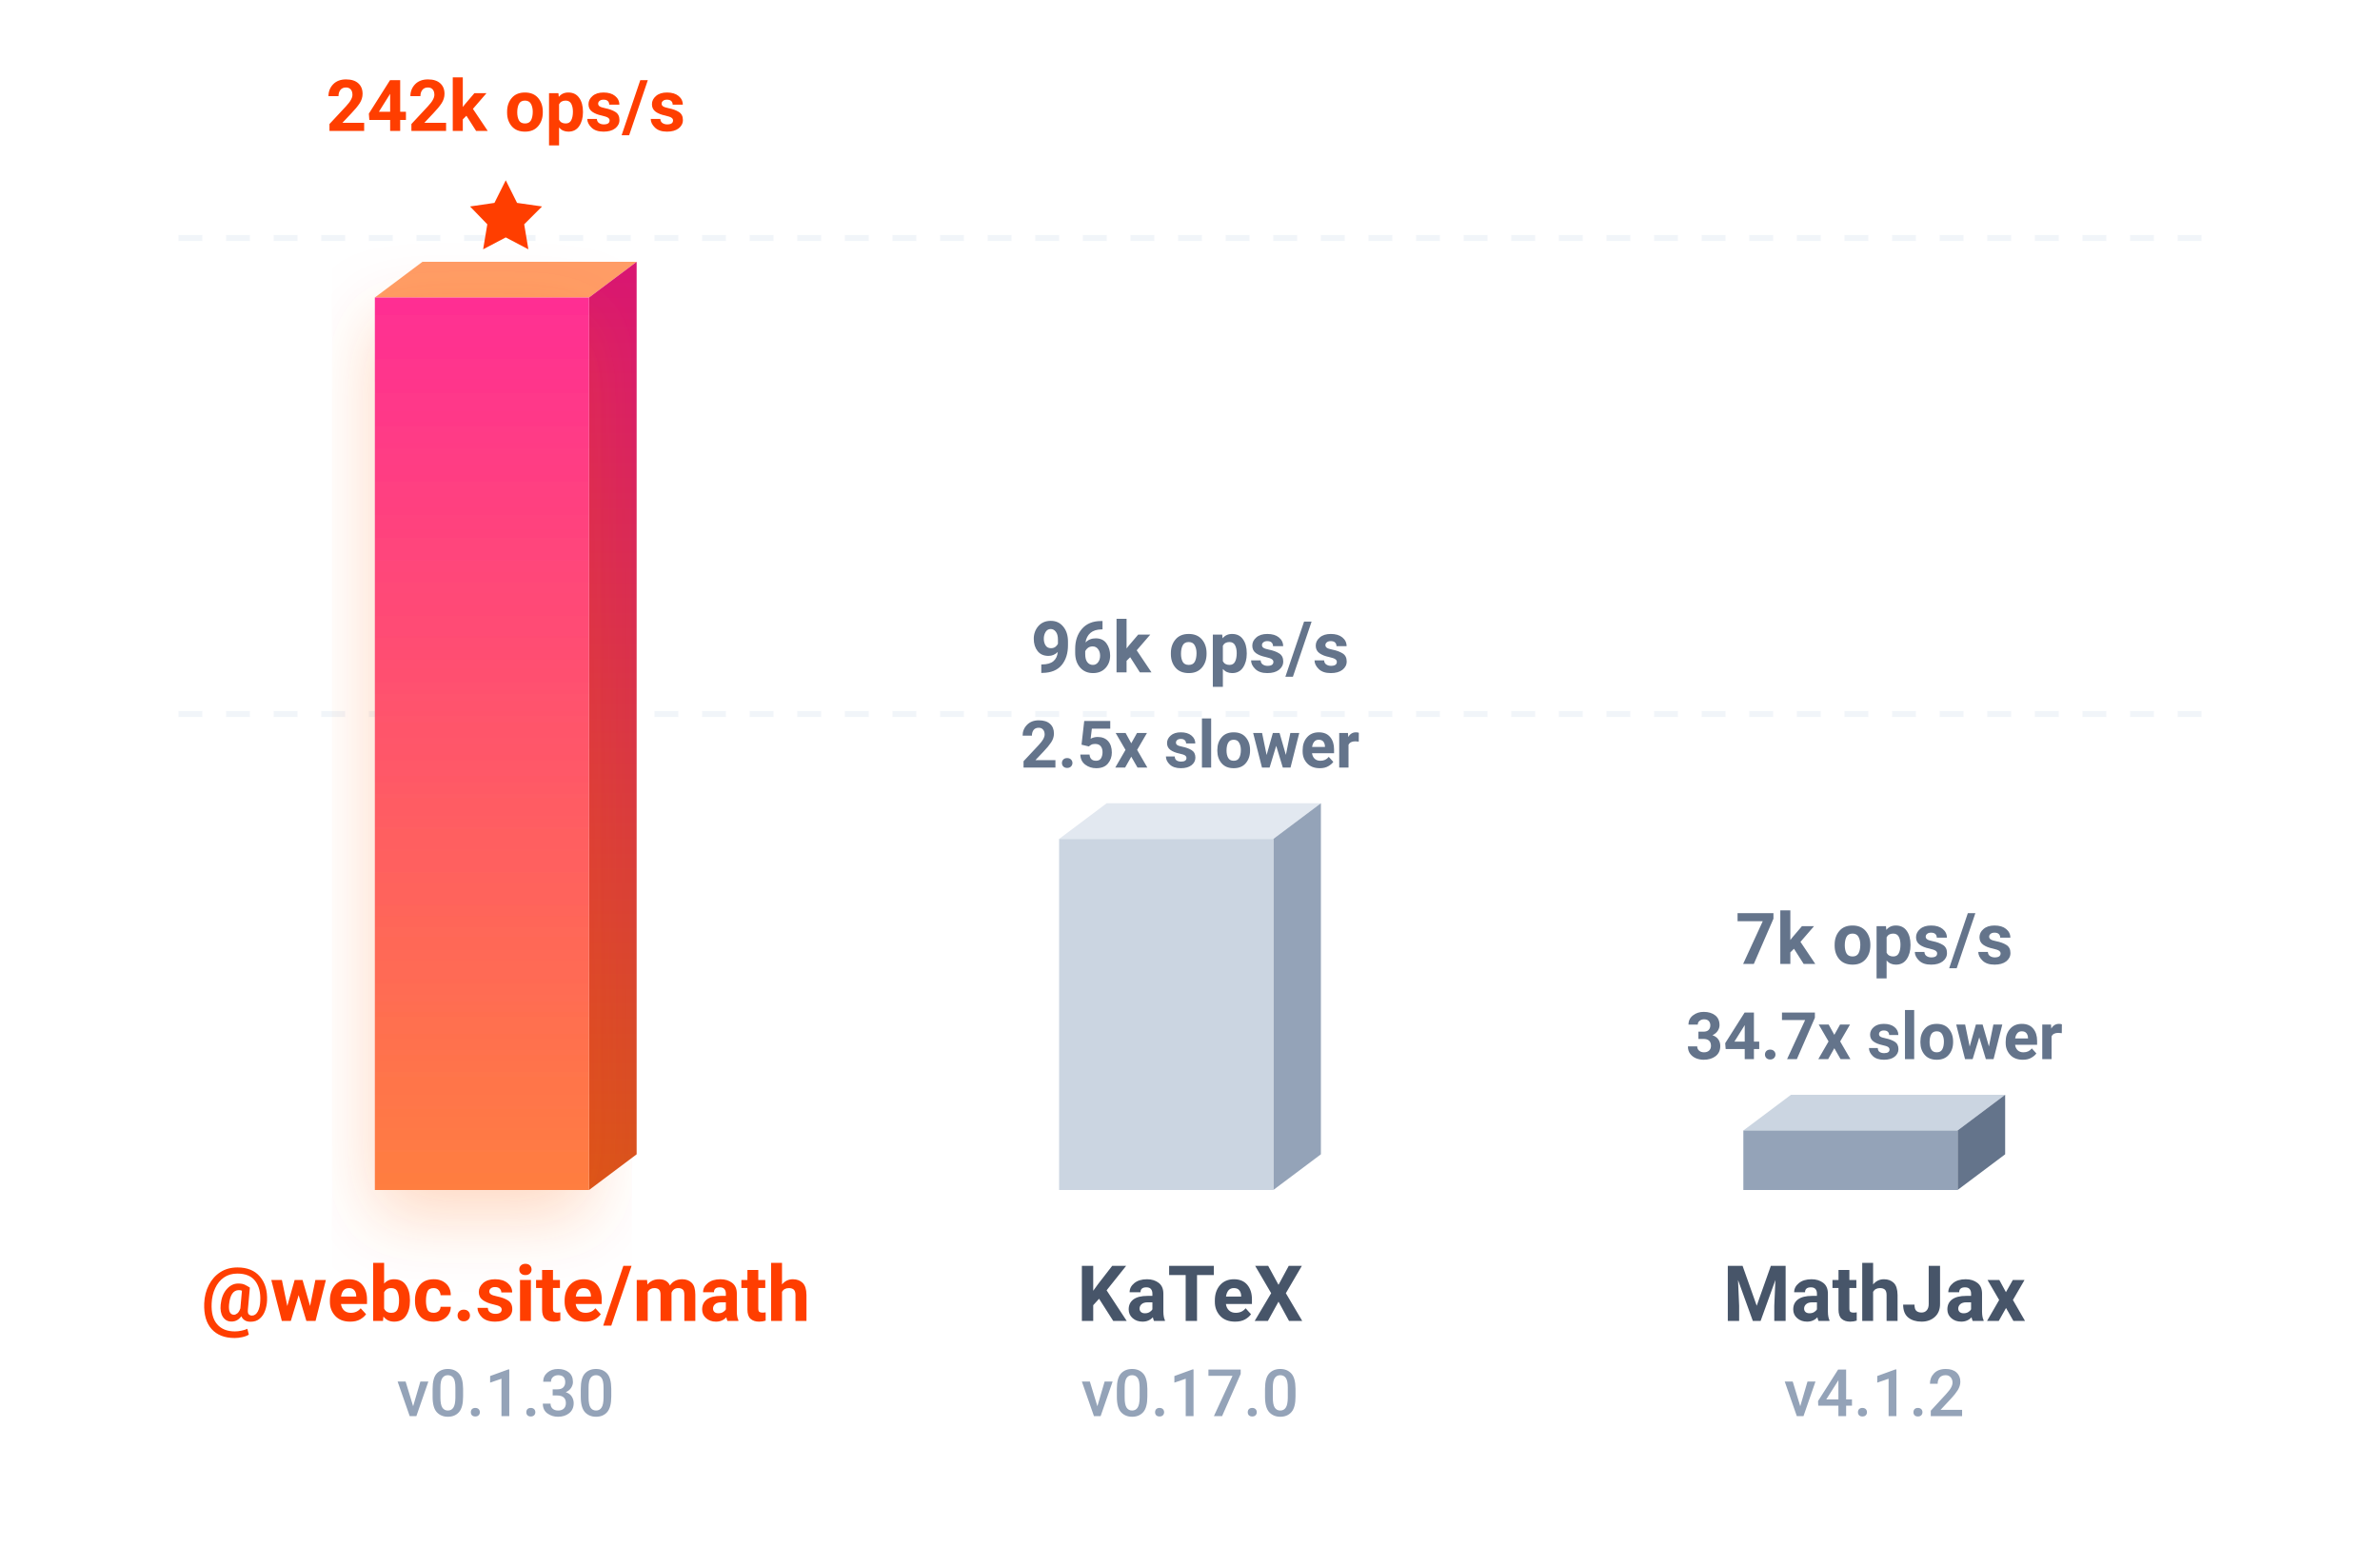
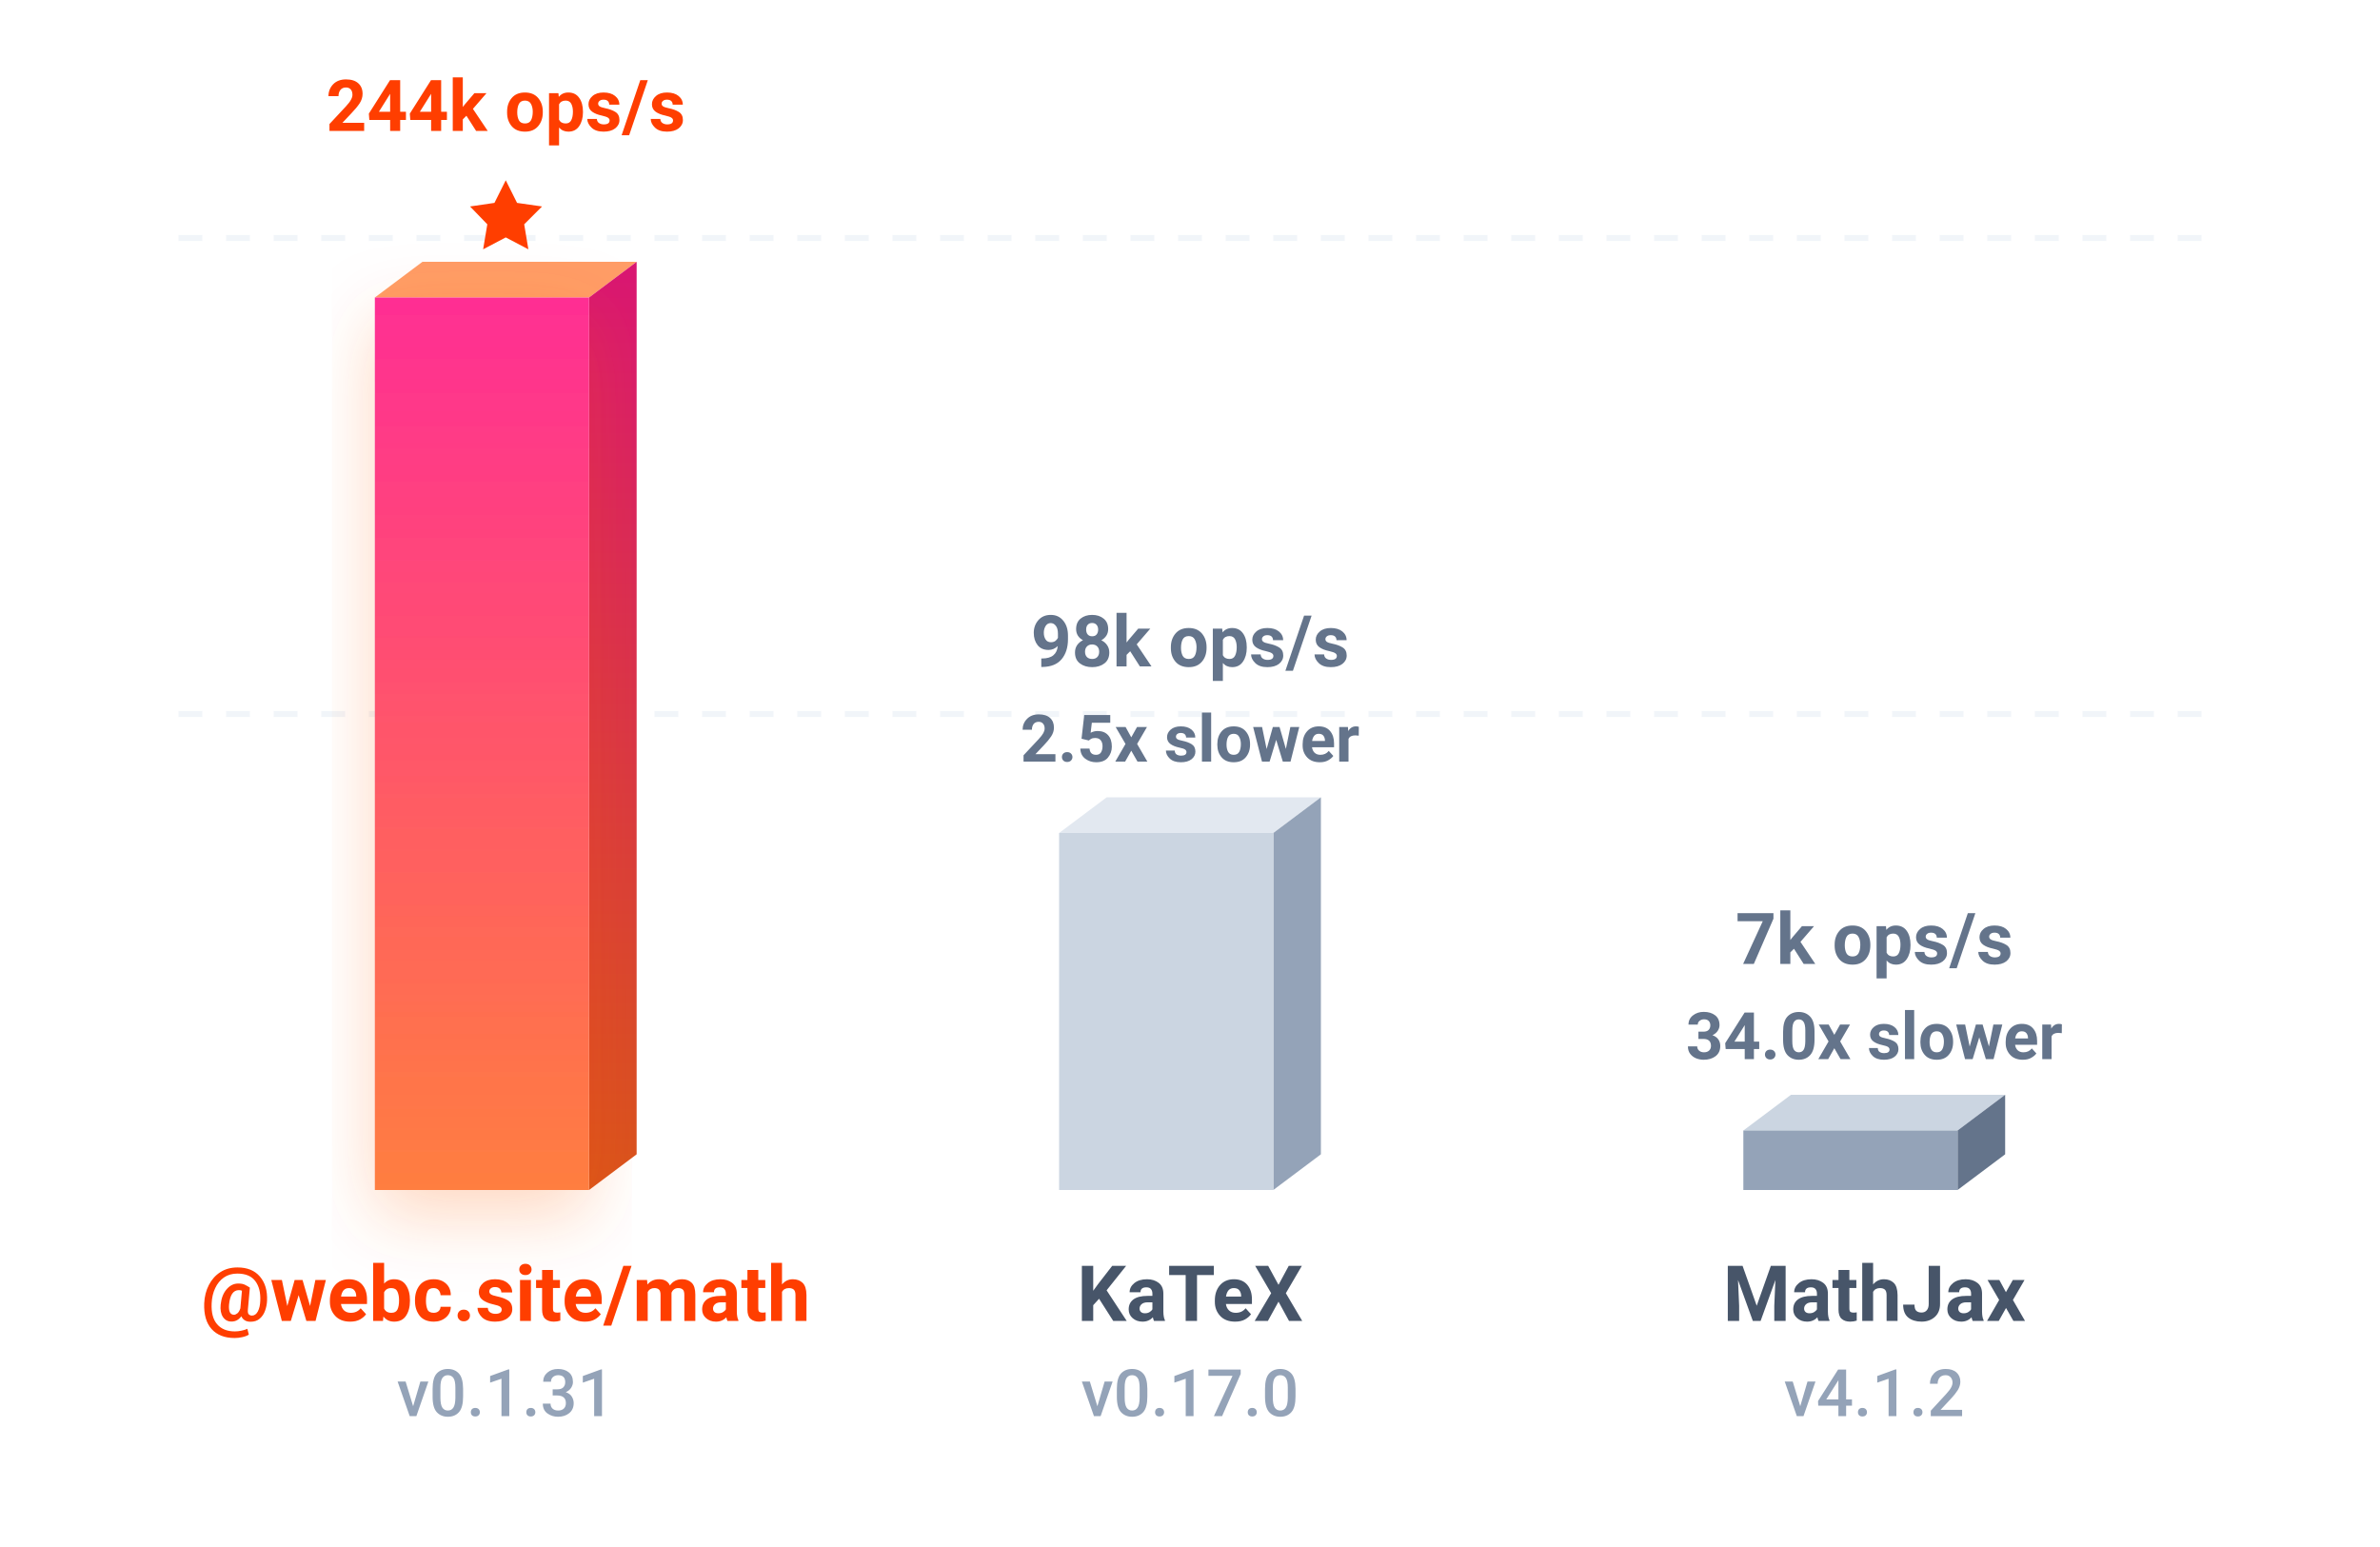
<svg xmlns="http://www.w3.org/2000/svg" viewBox="0 0 400 260">
  <defs>
    <linearGradient id="b" x1="0%" x2="0%" y1="100%" y2="0%">
      <stop offset="0%" stop-color="#ff7e40" />
      <stop offset="100%" stop-color="#ff2e93" />
    </linearGradient>
    <linearGradient id="a" x1="0%" x2="0%" y1="100%" y2="0%">
      <stop offset="0%" stop-color="#d9541a" />
      <stop offset="100%" stop-color="#d91672" />
    </linearGradient>
    <filter id="c" width="140%" height="140%" x="-20%" y="-20%">
      <feDropShadow dx="0" dy="4" flood-color="#ff5e00" flood-opacity=".25" stdDeviation="6" />
    </filter>
  </defs>
  <path stroke="#f1f5f9" stroke-dasharray="4,4" d="M30 40h340M30 120h340" />
  <path fill="#ff9d66" d="m63 50 8-6h36l-8 6z" />
  <path fill="url(#a)" d="m99 50 8-6v150l-8 6z" />
  <path fill="url(#b)" d="M63 50h36v150H63z" filter="url(#c)" />
  <path fill="#ff3e00" d="m85 30.3 1.9 3.8 4.2.6-3 3 .7 4.2-3.8-2-3.8 2 .7-4.2-2.9-3 4.1-.6Z" />
-   <text x="85" y="22" fill="#ff3e00" font-family="-apple-system, BlinkMacSystemFont, 'Segoe UI', Roboto, sans-serif" font-size="12" font-weight="700" text-anchor="middle">242k ops/s</text>
+   <text x="85" y="22" fill="#ff3e00" font-family="-apple-system, BlinkMacSystemFont, 'Segoe UI', Roboto, sans-serif" font-size="12" font-weight="700" text-anchor="middle">244k ops/s</text>
  <text x="85" y="222" fill="#ff3e00" font-family="-apple-system, BlinkMacSystemFont, 'Segoe UI', Roboto, sans-serif" font-size="13" font-weight="700" text-anchor="middle">@webc.site/math</text>
-   <text x="85" y="238" fill="#94a3b8" font-family="-apple-system, BlinkMacSystemFont, 'Segoe UI', Roboto, sans-serif" font-size="11" font-weight="500" text-anchor="middle">v0.1.30</text>
-   <path fill="#e2e8f0" d="m178 141 8-6h36l-8 6z" />
-   <path fill="#94a3b8" d="m214 141 8-6v59l-8 6z" />
-   <path fill="#cbd5e1" d="M178 141h36v59h-36z" />
-   <text x="200" y="129" fill="#64748b" font-family="-apple-system, BlinkMacSystemFont, 'Segoe UI', Roboto, sans-serif" font-size="11" font-weight="700" text-anchor="middle">2.5x slower</text>
-   <text x="200" y="113" fill="#64748b" font-family="-apple-system, BlinkMacSystemFont, 'Segoe UI', Roboto, sans-serif" font-size="12" font-weight="600" text-anchor="middle">96k ops/s</text>
+   <text x="85" y="238" fill="#94a3b8" font-family="-apple-system, BlinkMacSystemFont, 'Segoe UI', Roboto, sans-serif" font-size="11" font-weight="500" text-anchor="middle">v0.1.31</text>
+   <path fill="#e2e8f0" d="m178 140 8-6h36l-8 6z" />
+   <path fill="#94a3b8" d="m214 140 8-6v60l-8 6z" />
+   <path fill="#cbd5e1" d="M178 140h36v60h-36z" />
+   <text x="200" y="128" fill="#64748b" font-family="-apple-system, BlinkMacSystemFont, 'Segoe UI', Roboto, sans-serif" font-size="11" font-weight="700" text-anchor="middle">2.5x slower</text>
+   <text x="200" y="112" fill="#64748b" font-family="-apple-system, BlinkMacSystemFont, 'Segoe UI', Roboto, sans-serif" font-size="12" font-weight="600" text-anchor="middle">98k ops/s</text>
  <text x="200" y="222" fill="#475569" font-family="-apple-system, BlinkMacSystemFont, 'Segoe UI', Roboto, sans-serif" font-size="13" font-weight="600" text-anchor="middle">KaTeX</text>
  <text x="200" y="238" fill="#94a3b8" font-family="-apple-system, BlinkMacSystemFont, 'Segoe UI', Roboto, sans-serif" font-size="11" font-weight="500" text-anchor="middle">v0.17.0</text>
  <path fill="#cbd5e1" d="m293 190 8-6h36l-8 6z" />
  <path fill="#64748b" d="m329 190 8-6v10l-8 6z" />
  <path fill="#94a3b8" d="M293 190h36v10h-36z" />
-   <text x="315" y="178" fill="#64748b" font-family="-apple-system, BlinkMacSystemFont, 'Segoe UI', Roboto, sans-serif" font-size="11" font-weight="700" text-anchor="middle">34.7x slower</text>
+   <text x="315" y="178" fill="#64748b" font-family="-apple-system, BlinkMacSystemFont, 'Segoe UI', Roboto, sans-serif" font-size="11" font-weight="700" text-anchor="middle">34.0x slower</text>
  <text x="315" y="162" fill="#64748b" font-family="-apple-system, BlinkMacSystemFont, 'Segoe UI', Roboto, sans-serif" font-size="12" font-weight="600" text-anchor="middle">7k ops/s</text>
  <text x="315" y="222" fill="#475569" font-family="-apple-system, BlinkMacSystemFont, 'Segoe UI', Roboto, sans-serif" font-size="13" font-weight="600" text-anchor="middle">MathJax</text>
  <text x="315" y="238" fill="#94a3b8" font-family="-apple-system, BlinkMacSystemFont, 'Segoe UI', Roboto, sans-serif" font-size="11" font-weight="500" text-anchor="middle">v4.1.2</text>
</svg>
